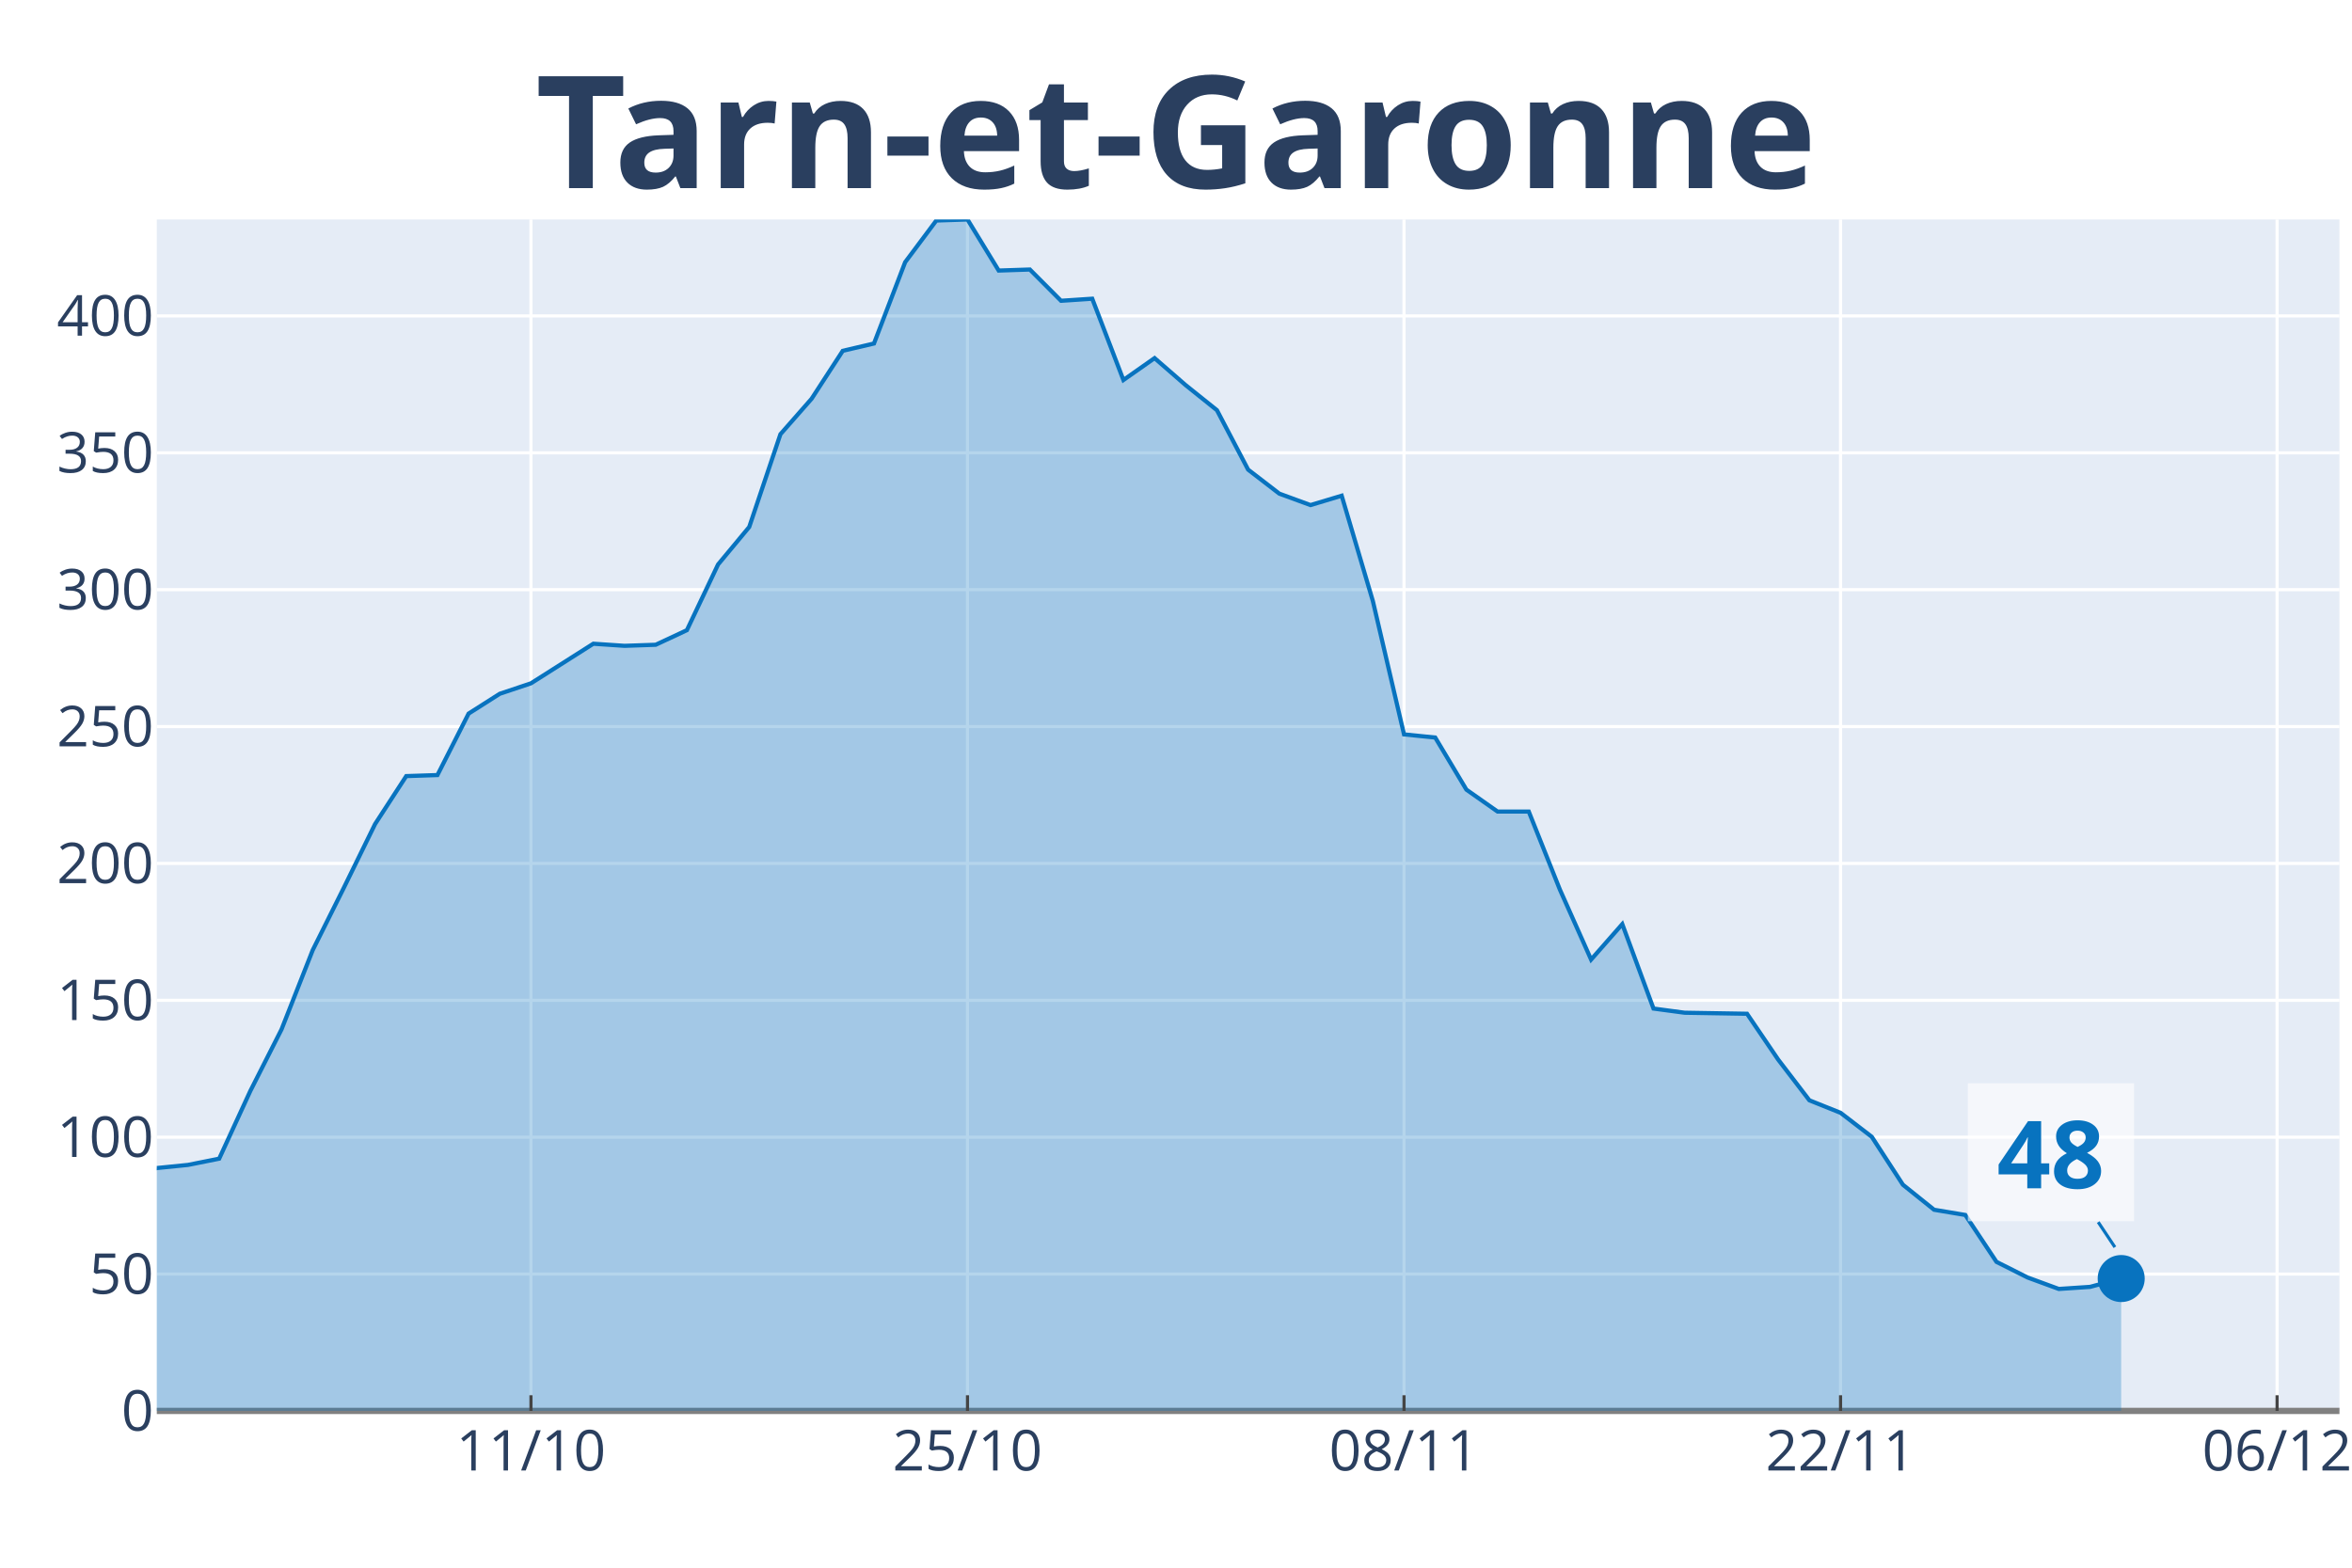
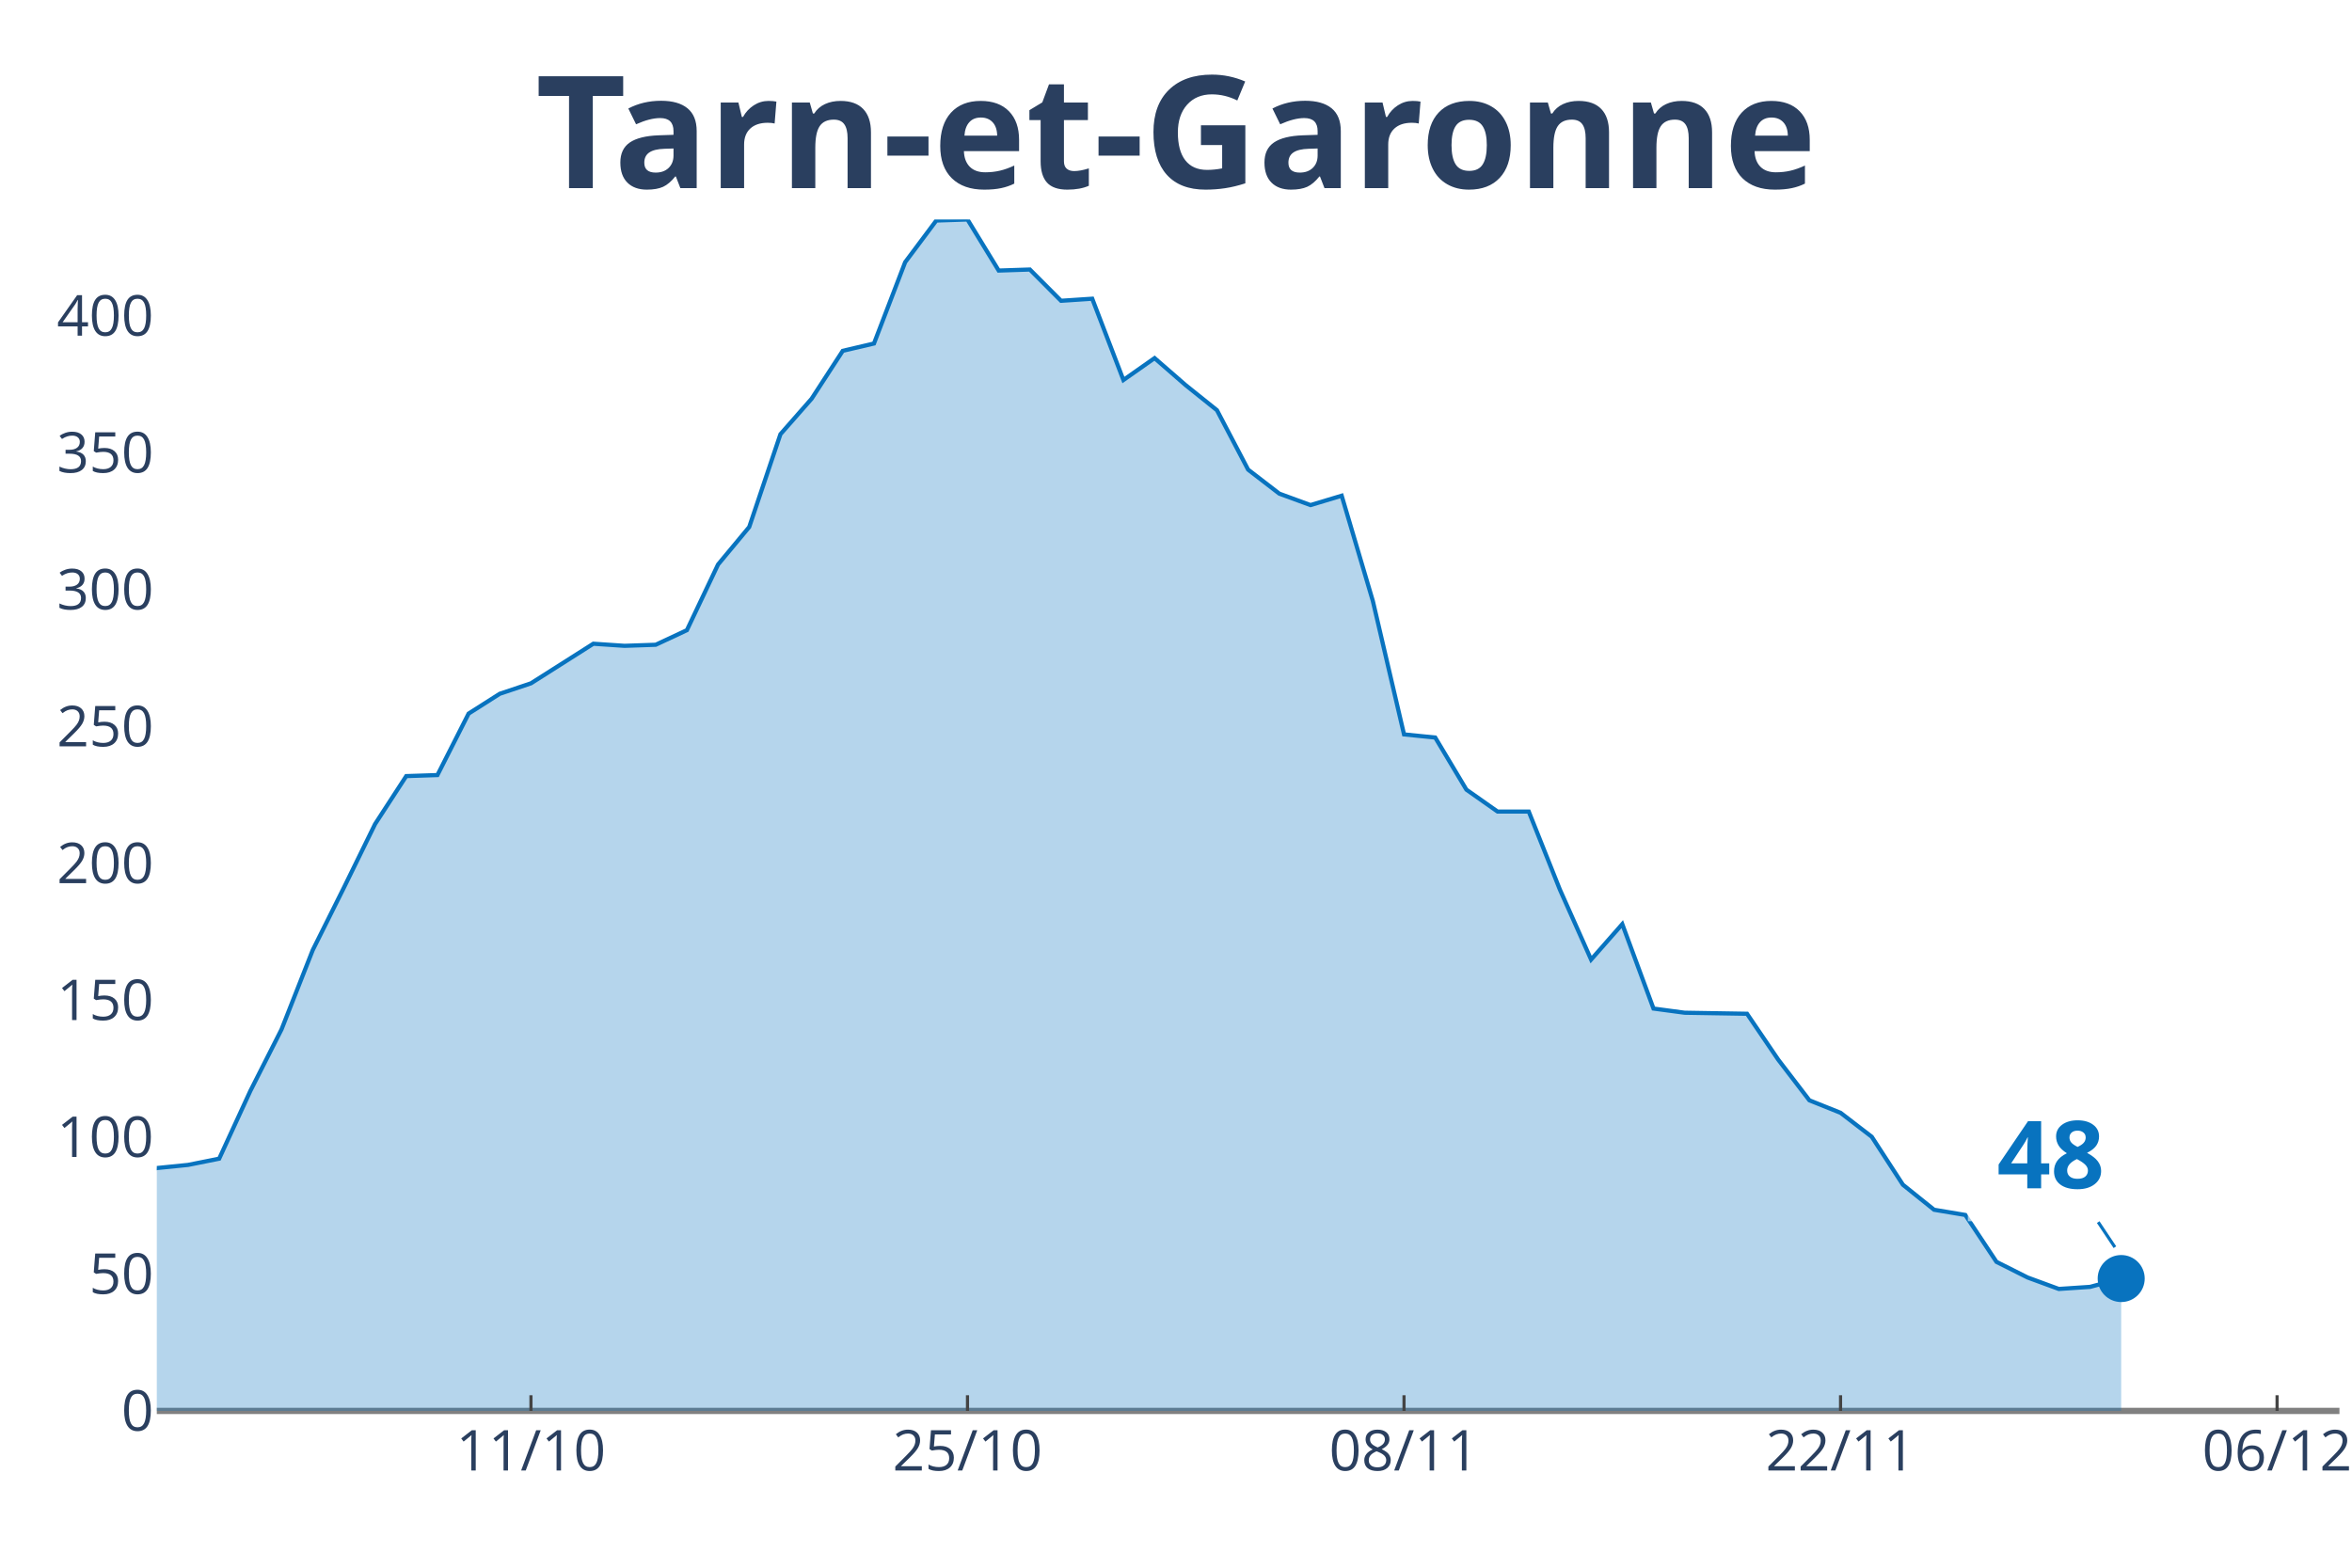
<svg xmlns="http://www.w3.org/2000/svg" class="main-svg" width="1125" height="750" style="" viewBox="0 0 750 500">
-   <rect x="0" y="0" width="750" height="500" style="fill: rgb(255, 255, 255); fill-opacity: 1;" />
-   <defs id="defs-267237">
+   <rect x="0" y="0" width="750" height="500" style="fill: rgb(0, 0, 0); fill-opacity: 0;" />
+   <defs id="defs-382e3d">
    <g class="clips">
-       <clipPath id="clip267237xyplot" class="plotclip">
+       <clipPath id="clip382e3dxyplot" class="plotclip">
        <rect width="696" height="380" />
      </clipPath>
-       <clipPath class="axesclip" id="clip267237x">
+       <clipPath class="axesclip" id="clip382e3dx">
        <rect x="50" y="0" width="696" height="500" />
      </clipPath>
-       <clipPath class="axesclip" id="clip267237y">
+       <clipPath class="axesclip" id="clip382e3dy">
        <rect x="0" y="70" width="750" height="380" />
      </clipPath>
-       <clipPath class="axesclip" id="clip267237xy">
+       <clipPath class="axesclip" id="clip382e3dxy">
        <rect x="50" y="70" width="696" height="380" />
      </clipPath>
    </g>
    <g class="gradients" />
  </defs>
  <g class="bglayer">
-     <rect class="bg" x="50" y="70" width="696" height="380" style="fill: rgb(229, 236, 246); fill-opacity: 1; stroke-width: 0;" />
+     <rect class="bg" x="50" y="70" width="696" height="380" style="fill: rgb(0, 0, 0); fill-opacity: 0; stroke-width: 0;" />
  </g>
  <g class="layer-below">
    <g class="imagelayer" />
    <g class="shapelayer" />
  </g>
  <g class="cartesianlayer">
    <g class="subplot xy">
      <g class="layer-subplot">
        <g class="shapelayer" />
        <g class="imagelayer" />
      </g>
      <g class="gridlayer">
        <g class="x">
          <path class="xgrid crisp" transform="translate(169.31,0)" d="M0,70v380" style="stroke: rgb(255, 255, 255); stroke-opacity: 1; stroke-width: 1px;" />
          <path class="xgrid crisp" transform="translate(308.51,0)" d="M0,70v380" style="stroke: rgb(255, 255, 255); stroke-opacity: 1; stroke-width: 1px;" />
          <path class="xgrid crisp" transform="translate(447.71,0)" d="M0,70v380" style="stroke: rgb(255, 255, 255); stroke-opacity: 1; stroke-width: 1px;" />
          <path class="xgrid crisp" transform="translate(586.91,0)" d="M0,70v380" style="stroke: rgb(255, 255, 255); stroke-opacity: 1; stroke-width: 1px;" />
          <path class="xgrid crisp" transform="translate(726.11,0)" d="M0,70v380" style="stroke: rgb(255, 255, 255); stroke-opacity: 1; stroke-width: 1px;" />
        </g>
        <g class="y">
          <path class="ygrid crisp" transform="translate(0,406.35)" d="M50,0h696" style="stroke: rgb(255, 255, 255); stroke-opacity: 1; stroke-width: 1px;" />
          <path class="ygrid crisp" transform="translate(0,362.69)" d="M50,0h696" style="stroke: rgb(255, 255, 255); stroke-opacity: 1; stroke-width: 1px;" />
          <path class="ygrid crisp" transform="translate(0,319.04)" d="M50,0h696" style="stroke: rgb(255, 255, 255); stroke-opacity: 1; stroke-width: 1px;" />
          <path class="ygrid crisp" transform="translate(0,275.38)" d="M50,0h696" style="stroke: rgb(255, 255, 255); stroke-opacity: 1; stroke-width: 1px;" />
          <path class="ygrid crisp" transform="translate(0,231.73)" d="M50,0h696" style="stroke: rgb(255, 255, 255); stroke-opacity: 1; stroke-width: 1px;" />
          <path class="ygrid crisp" transform="translate(0,188.07)" d="M50,0h696" style="stroke: rgb(255, 255, 255); stroke-opacity: 1; stroke-width: 1px;" />
          <path class="ygrid crisp" transform="translate(0,144.42)" d="M50,0h696" style="stroke: rgb(255, 255, 255); stroke-opacity: 1; stroke-width: 1px;" />
          <path class="ygrid crisp" transform="translate(0,100.76)" d="M50,0h696" style="stroke: rgb(255, 255, 255); stroke-opacity: 1; stroke-width: 1px;" />
        </g>
      </g>
      <g class="zerolinelayer">
        <path class="yzl zl crisp" transform="translate(0,450)" d="M50,0h696" style="stroke: rgb(128, 128, 128); stroke-opacity: 1; stroke-width: 2px;" />
      </g>
      <path class="xlines-below" />
      <path class="ylines-below" />
      <g class="overlines-below" />
      <g class="xaxislayer-below" />
      <g class="yaxislayer-below" />
      <g class="overaxes-below" />
-       <g class="plot" transform="translate(50, 70)" clip-path="url('#clip267237xyplot')">
+       <g class="plot" transform="translate(50, 70)" clip-path="url('#clip382e3dxyplot')">
        <g class="scatterlayer mlayer">
-           <g class="trace scatter tracece7098" style="stroke-miterlimit: 2;">
+           <g class="trace scatter trace0f7299" style="stroke-miterlimit: 2;">
            <g class="fills">
              <g>
                <path class="js-fill" d="M626.4,380L-1352.23,380L-1352.23,376.34L-1193.14,379.34L-1183.2,379.67L-666.17,372.69L-656.23,371.69L-586.63,376.01L-576.69,376.68L-447.43,370.36L-437.49,363.38L-417.6,358.06L-407.66,355.07L-397.71,354.73L-387.77,348.75L-377.83,343.43L-367.89,345.09L-357.94,345.76L-348,339.44L-318.17,340.77L-308.23,339.11L-298.29,337.11L-288.34,329.47L-278.4,320.16L-268.46,319.16L-258.51,319.16L-248.57,306.53L-228.69,303.2L-218.74,306.19L-208.8,312.18L-198.86,309.85L-188.91,308.19L-178.97,311.18L-169.03,311.85L-159.09,308.85L-149.14,304.53L-139.2,292.9L-119.31,292.56L-109.37,288.91L-89.49,284.92L-79.54,281.92L-69.6,289.24L-59.66,289.57L-49.71,291.23L-39.77,300.87L-29.83,299.21L-19.89,303.87L-9.94,307.19L0,302.54L9.94,301.54L19.89,299.55L29.83,277.94L39.77,258.32L49.71,233.05L59.66,213.11L69.6,192.83L79.54,177.53L89.49,177.2L99.43,157.59L109.37,151.27L119.31,147.94L139.2,135.31L149.14,135.98L159.09,135.64L169.03,130.99L178.97,110.04L188.91,98.08L198.86,68.49L208.8,57.18L218.74,41.89L228.69,39.56L238.63,13.63L248.57,0.33L258.51,0L268.46,16.29L278.4,15.96L288.34,25.93L298.29,25.27L308.23,51.2L318.17,44.22L328.11,52.86L338.06,60.84L348,79.79L357.94,87.44L367.89,91.09L377.83,88.1L387.77,121.68L397.71,164.23L407.66,165.23L417.6,181.85L427.54,188.84L437.49,188.84L447.43,213.77L457.37,236.05L467.31,224.74L477.26,251.67L487.2,253L507.09,253.33L517.03,267.96L526.97,280.93L536.91,284.92L546.86,292.56L556.8,307.86L566.74,315.84L576.69,317.5L586.63,332.46L596.57,337.45L606.51,341.1L616.46,340.44L626.4,337.78" style="fill: rgb(8, 115, 191); fill-opacity: 0.3; stroke-width: 0;" />
              </g>
            </g>
            <g class="errorbars" />
            <g class="lines">
              <path class="js-line" d="M-1352.23,376.34L-1193.14,379.34L-1183.2,379.67L-666.17,372.69L-656.23,371.69L-586.63,376.01L-576.69,376.68L-447.43,370.36L-437.49,363.38L-417.6,358.06L-407.66,355.07L-397.71,354.73L-387.77,348.75L-377.83,343.43L-367.89,345.09L-357.94,345.76L-348,339.44L-318.17,340.77L-308.23,339.11L-298.29,337.11L-288.34,329.47L-278.4,320.16L-268.46,319.16L-258.51,319.16L-248.57,306.53L-228.69,303.2L-218.74,306.19L-208.8,312.18L-198.86,309.85L-188.91,308.19L-178.97,311.18L-169.03,311.85L-159.09,308.85L-149.14,304.53L-139.2,292.9L-119.31,292.56L-109.37,288.91L-89.49,284.92L-79.54,281.92L-69.6,289.24L-59.66,289.57L-49.71,291.23L-39.77,300.87L-29.83,299.21L-19.89,303.87L-9.94,307.19L0,302.54L9.94,301.54L19.89,299.55L29.83,277.94L39.77,258.32L49.71,233.05L59.66,213.11L69.6,192.83L79.54,177.53L89.49,177.2L99.43,157.59L109.37,151.27L119.31,147.94L139.2,135.31L149.14,135.98L159.09,135.64L169.03,130.99L178.97,110.04L188.91,98.08L198.86,68.49L208.8,57.18L218.74,41.89L228.69,39.56L238.63,13.63L248.57,0.33L258.51,0L268.46,16.29L278.4,15.96L288.34,25.93L298.29,25.27L308.23,51.2L318.17,44.22L328.11,52.86L338.06,60.84L348,79.79L357.94,87.44L367.89,91.09L377.83,88.1L387.77,121.68L397.71,164.23L407.66,165.23L417.6,181.85L427.54,188.84L437.49,188.84L447.43,213.77L457.37,236.05L467.31,224.74L477.26,251.67L487.2,253L507.09,253.33L517.03,267.96L526.97,280.93L536.91,284.92L546.86,292.56L556.8,307.86L566.74,315.84L576.69,317.5L586.63,332.46L596.57,337.45L606.51,341.1L616.46,340.44L626.4,337.78" style="vector-effect: non-scaling-stroke; fill: none; stroke: rgb(8, 115, 191); stroke-opacity: 1; stroke-width: 2px; opacity: 1;" />
            </g>
            <g class="points" />
            <g class="text" />
          </g>
-           <g class="trace scatter trace084356" style="stroke-miterlimit: 2; opacity: 1;">
+           <g class="trace scatter traceee3a7a" style="stroke-miterlimit: 2; opacity: 1;">
            <g class="fills" />
            <g class="errorbars" />
            <g class="lines" />
            <g class="points">
              <path class="point" transform="translate(626.4,337.78)" d="M7.5,0A7.5,7.5 0 1,1 0,-7.5A7.5,7.5 0 0,1 7.5,0Z" style="opacity: 1; stroke-width: 0px; fill: rgb(8, 115, 191); fill-opacity: 1;" />
            </g>
            <g class="text" />
          </g>
        </g>
      </g>
      <g class="overplot" />
      <path class="xlines-above crisp" style="fill: none; stroke-width: 1px; stroke: rgb(0, 0, 0); stroke-opacity: 0;" d="" />
      <path class="ylines-above crisp" style="fill: none;" d="M0,0" />
      <g class="overlines-above" />
      <g class="xaxislayer-above">
        <path class="xtick ticks crisp" d="M0,450v-5" transform="translate(169.31,0)" style="stroke: rgb(68, 68, 68); stroke-opacity: 1; stroke-width: 1px;" />
        <path class="xtick ticks crisp" d="M0,450v-5" transform="translate(308.51,0)" style="stroke: rgb(68, 68, 68); stroke-opacity: 1; stroke-width: 1px;" />
        <path class="xtick ticks crisp" d="M0,450v-5" transform="translate(447.71,0)" style="stroke: rgb(68, 68, 68); stroke-opacity: 1; stroke-width: 1px;" />
        <path class="xtick ticks crisp" d="M0,450v-5" transform="translate(586.91,0)" style="stroke: rgb(68, 68, 68); stroke-opacity: 1; stroke-width: 1px;" />
        <path class="xtick ticks crisp" d="M0,450v-5" transform="translate(726.11,0)" style="stroke: rgb(68, 68, 68); stroke-opacity: 1; stroke-width: 1px;" />
        <g class="xtick">
          <text text-anchor="middle" x="0" y="469" transform="translate(169.31,0)" style="font-family: 'Open Sans', verdana, arial, sans-serif; font-size: 18px; fill: rgb(42, 63, 95); fill-opacity: 1; white-space: pre;">11/10</text>
        </g>
        <g class="xtick">
          <text text-anchor="middle" x="0" y="469" transform="translate(308.51,0)" style="font-family: 'Open Sans', verdana, arial, sans-serif; font-size: 18px; fill: rgb(42, 63, 95); fill-opacity: 1; white-space: pre;">25/10</text>
        </g>
        <g class="xtick">
          <text text-anchor="middle" x="0" y="469" transform="translate(447.71,0)" style="font-family: 'Open Sans', verdana, arial, sans-serif; font-size: 18px; fill: rgb(42, 63, 95); fill-opacity: 1; white-space: pre;">08/11</text>
        </g>
        <g class="xtick">
          <text text-anchor="middle" x="0" y="469" transform="translate(586.91,0)" style="font-family: 'Open Sans', verdana, arial, sans-serif; font-size: 18px; fill: rgb(42, 63, 95); fill-opacity: 1; white-space: pre;">22/11</text>
        </g>
        <g class="xtick">
          <text text-anchor="middle" x="0" y="469" transform="translate(726.11,0)" style="font-family: 'Open Sans', verdana, arial, sans-serif; font-size: 18px; fill: rgb(42, 63, 95); fill-opacity: 1; white-space: pre;">06/12</text>
        </g>
      </g>
      <g class="yaxislayer-above">
        <g class="ytick">
          <text text-anchor="end" x="49" y="6.3" transform="translate(0,450)" style="font-family: 'Open Sans', verdana, arial, sans-serif; font-size: 18px; fill: rgb(42, 63, 95); fill-opacity: 1; white-space: pre;">0</text>
        </g>
        <g class="ytick">
          <text text-anchor="end" x="49" y="6.3" transform="translate(0,406.35)" style="font-family: 'Open Sans', verdana, arial, sans-serif; font-size: 18px; fill: rgb(42, 63, 95); fill-opacity: 1; white-space: pre;">50</text>
        </g>
        <g class="ytick">
          <text text-anchor="end" x="49" y="6.3" transform="translate(0,362.69)" style="font-family: 'Open Sans', verdana, arial, sans-serif; font-size: 18px; fill: rgb(42, 63, 95); fill-opacity: 1; white-space: pre;">100</text>
        </g>
        <g class="ytick">
          <text text-anchor="end" x="49" y="6.3" transform="translate(0,319.04)" style="font-family: 'Open Sans', verdana, arial, sans-serif; font-size: 18px; fill: rgb(42, 63, 95); fill-opacity: 1; white-space: pre;">150</text>
        </g>
        <g class="ytick">
          <text text-anchor="end" x="49" y="6.3" transform="translate(0,275.38)" style="font-family: 'Open Sans', verdana, arial, sans-serif; font-size: 18px; fill: rgb(42, 63, 95); fill-opacity: 1; white-space: pre;">200</text>
        </g>
        <g class="ytick">
          <text text-anchor="end" x="49" y="6.3" transform="translate(0,231.73)" style="font-family: 'Open Sans', verdana, arial, sans-serif; font-size: 18px; fill: rgb(42, 63, 95); fill-opacity: 1; white-space: pre;">250</text>
        </g>
        <g class="ytick">
          <text text-anchor="end" x="49" y="6.3" transform="translate(0,188.07)" style="font-family: 'Open Sans', verdana, arial, sans-serif; font-size: 18px; fill: rgb(42, 63, 95); fill-opacity: 1; white-space: pre;">300</text>
        </g>
        <g class="ytick">
          <text text-anchor="end" x="49" y="6.3" transform="translate(0,144.42)" style="font-family: 'Open Sans', verdana, arial, sans-serif; font-size: 18px; fill: rgb(42, 63, 95); fill-opacity: 1; white-space: pre;">350</text>
        </g>
        <g class="ytick">
          <text text-anchor="end" x="49" y="6.3" transform="translate(0,100.76)" style="font-family: 'Open Sans', verdana, arial, sans-serif; font-size: 18px; fill: rgb(42, 63, 95); fill-opacity: 1; white-space: pre;">400</text>
        </g>
      </g>
      <g class="overaxes-above" />
    </g>
  </g>
  <g class="polarlayer" />
  <g class="ternarylayer" />
  <g class="geolayer" />
  <g class="funnelarealayer" />
  <g class="pielayer" />
  <g class="treemaplayer" />
  <g class="sunburstlayer" />
  <g class="glimages" />
-   <defs id="topdefs-267237">
+   <defs id="topdefs-382e3d">
    <g class="clips" />
  </defs>
  <g class="layer-above">
    <g class="imagelayer" />
    <g class="shapelayer" />
  </g>
  <g class="infolayer">
    <g class="g-gtitle">
      <text class="gtitle" x="375" y="25" text-anchor="middle" dy="0.7em" style="font-family: 'Open Sans', verdana, arial, sans-serif; font-size: 50px; fill: rgb(42, 63, 95); opacity: 1; font-weight: normal; white-space: pre;">
        <tspan style="font-weight:bold">Tarn-et-Garonne</tspan>
      </text>
    </g>
    <g class="g-xtitle" />
    <g class="g-ytitle" />
    <g class="annotation" data-index="0" style="opacity: 1;">
      <g class="annotation-text-g" transform="rotate(0,654.4,367.78)">
        <g class="cursor-pointer" transform="translate(627, 345)">
          <rect class="bg" x="0.5" y="0.5" width="53" height="44" style="stroke-width: 1px; stroke: rgb(0, 0, 0); stroke-opacity: 0; fill: rgb(255, 255, 255); fill-opacity: 0.6;" />
          <text class="annotation-text" text-anchor="middle" x="26.922" y="34" style="font-family: 'Open Sans', verdana, arial, sans-serif; font-size: 30px; fill: rgb(8, 115, 191); fill-opacity: 1; white-space: pre;">
            <tspan style="font-weight:bold">48 </tspan>
          </text>
        </g>
      </g>
      <g class="annotation-arrow-g" style="opacity: 1;">
        <path d="M669.067,389.78L674.4,397.78" style="stroke-width: 1px; stroke: rgb(8, 115, 191); stroke-opacity: 1; stroke-dasharray: 0px, 0px, 9.615px, 9.615px;" />
      </g>
    </g>
  </g>
</svg>
